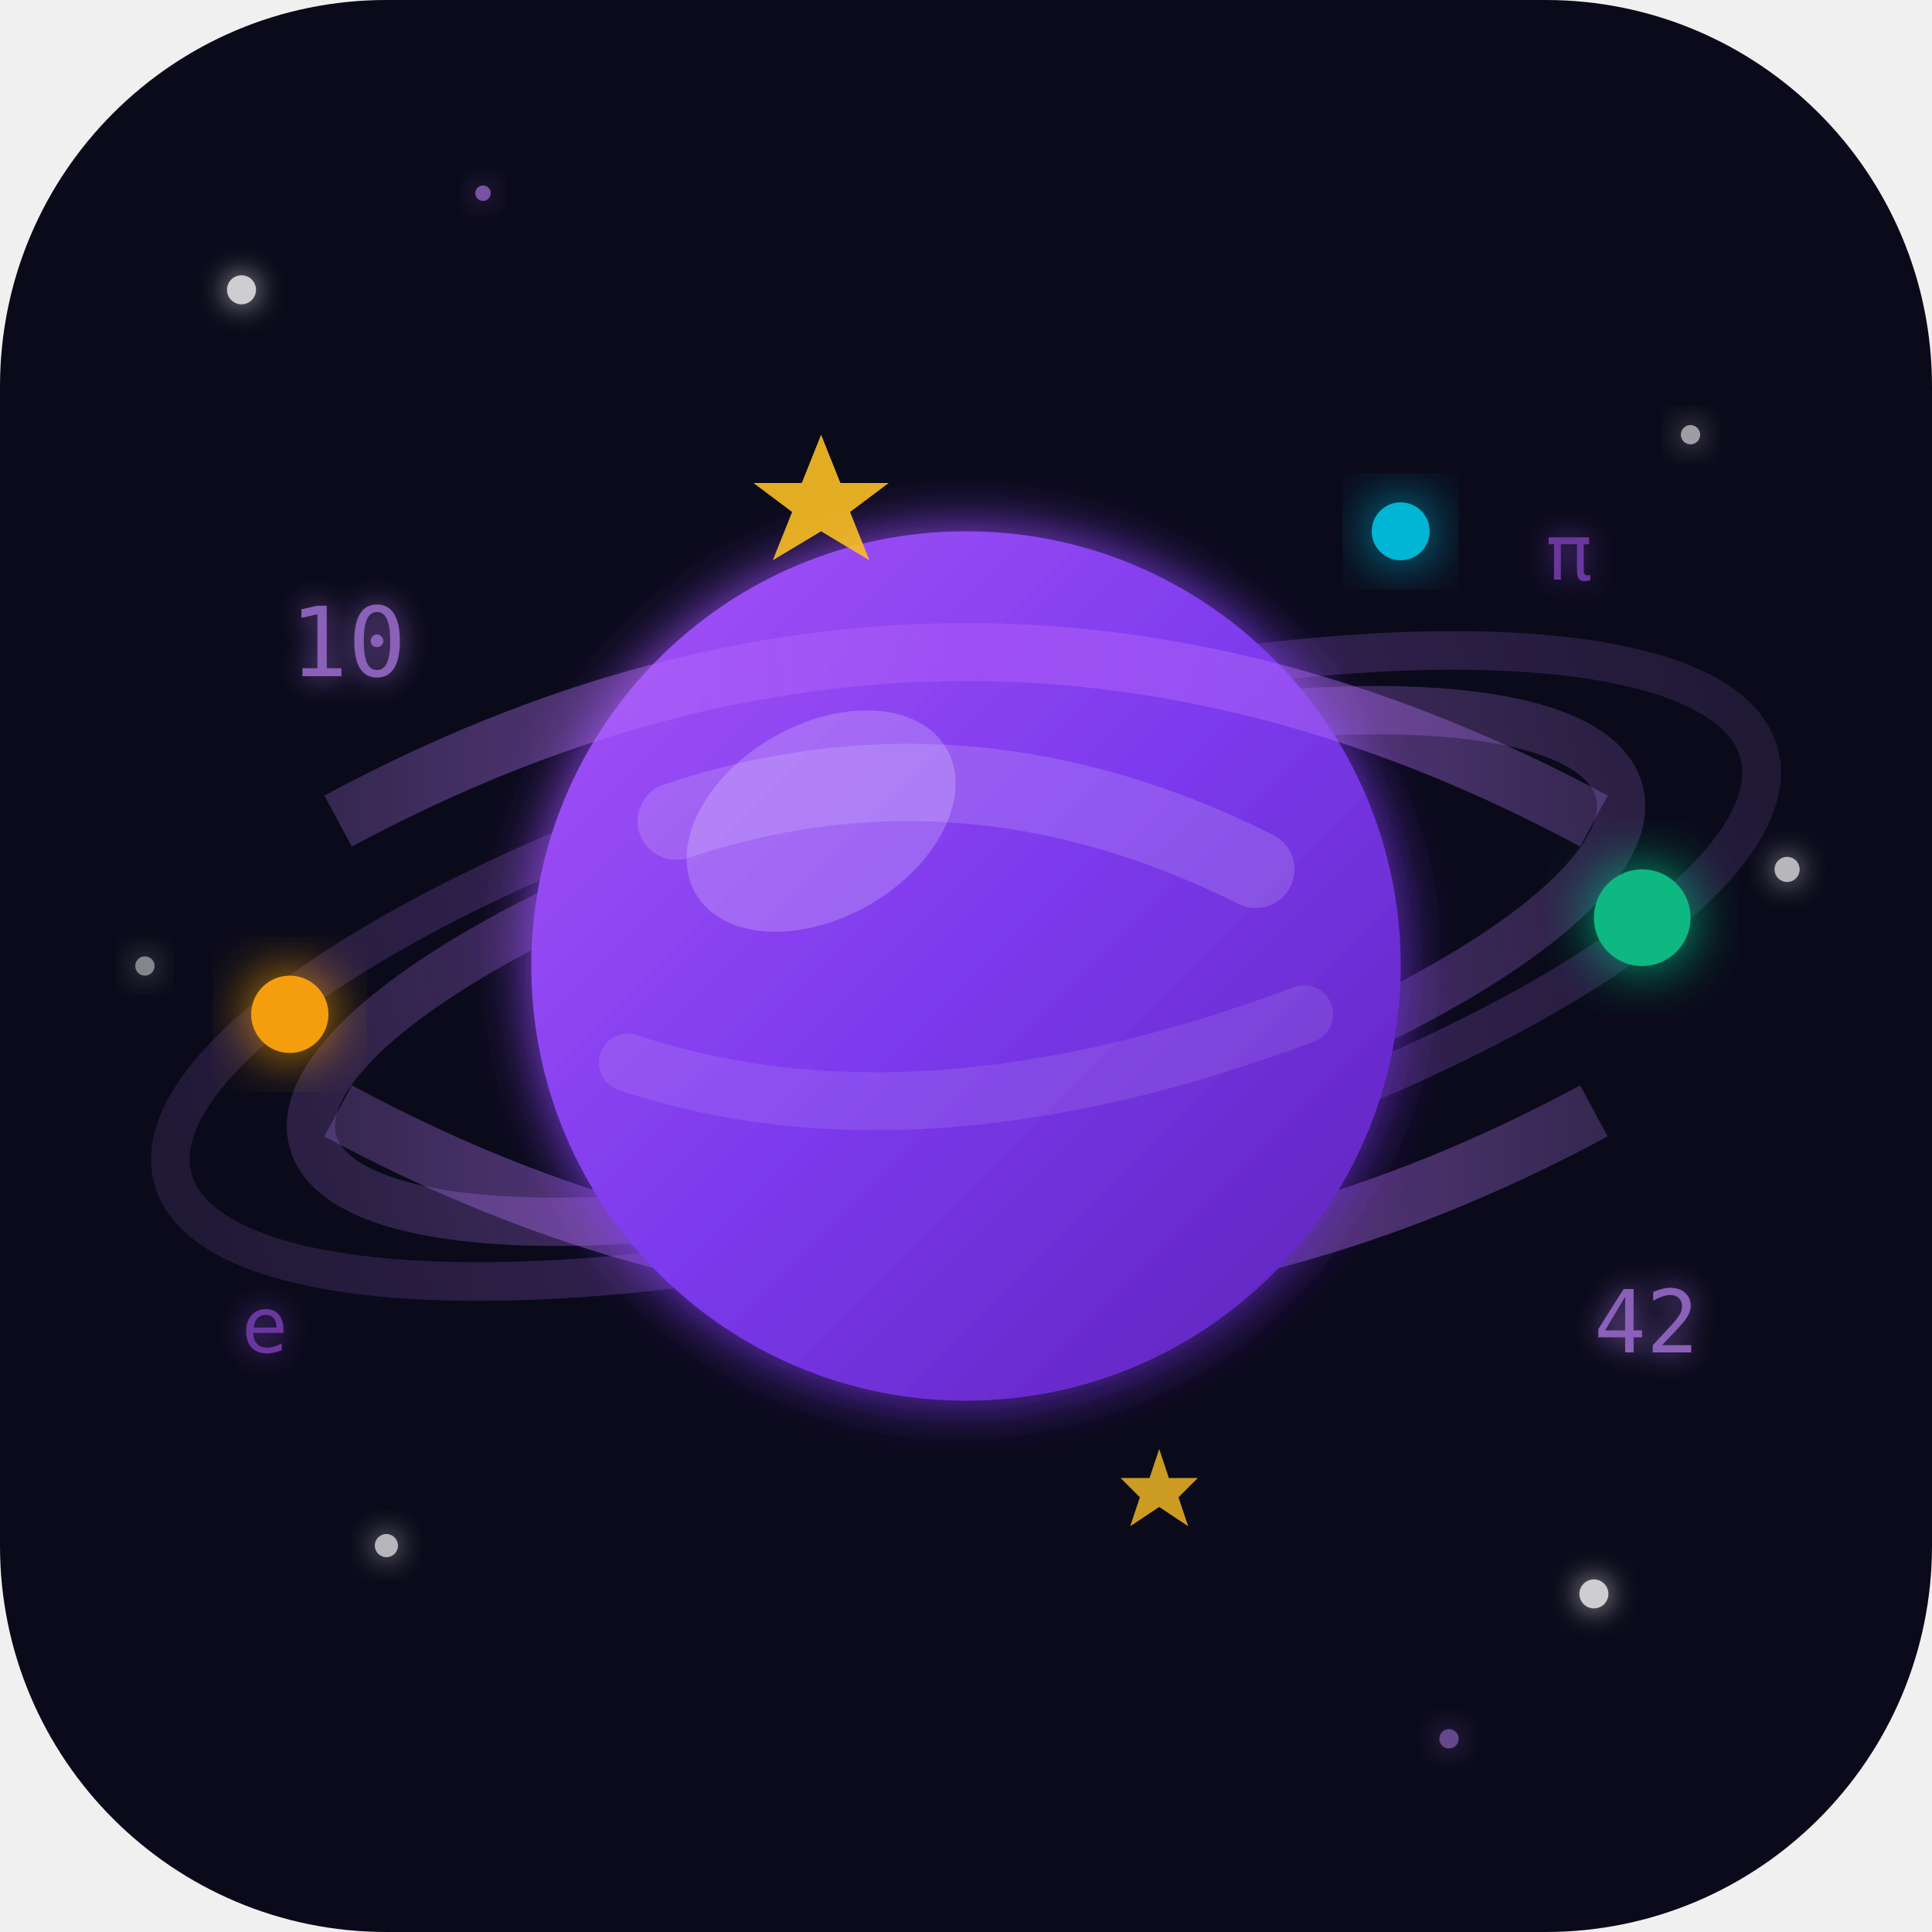
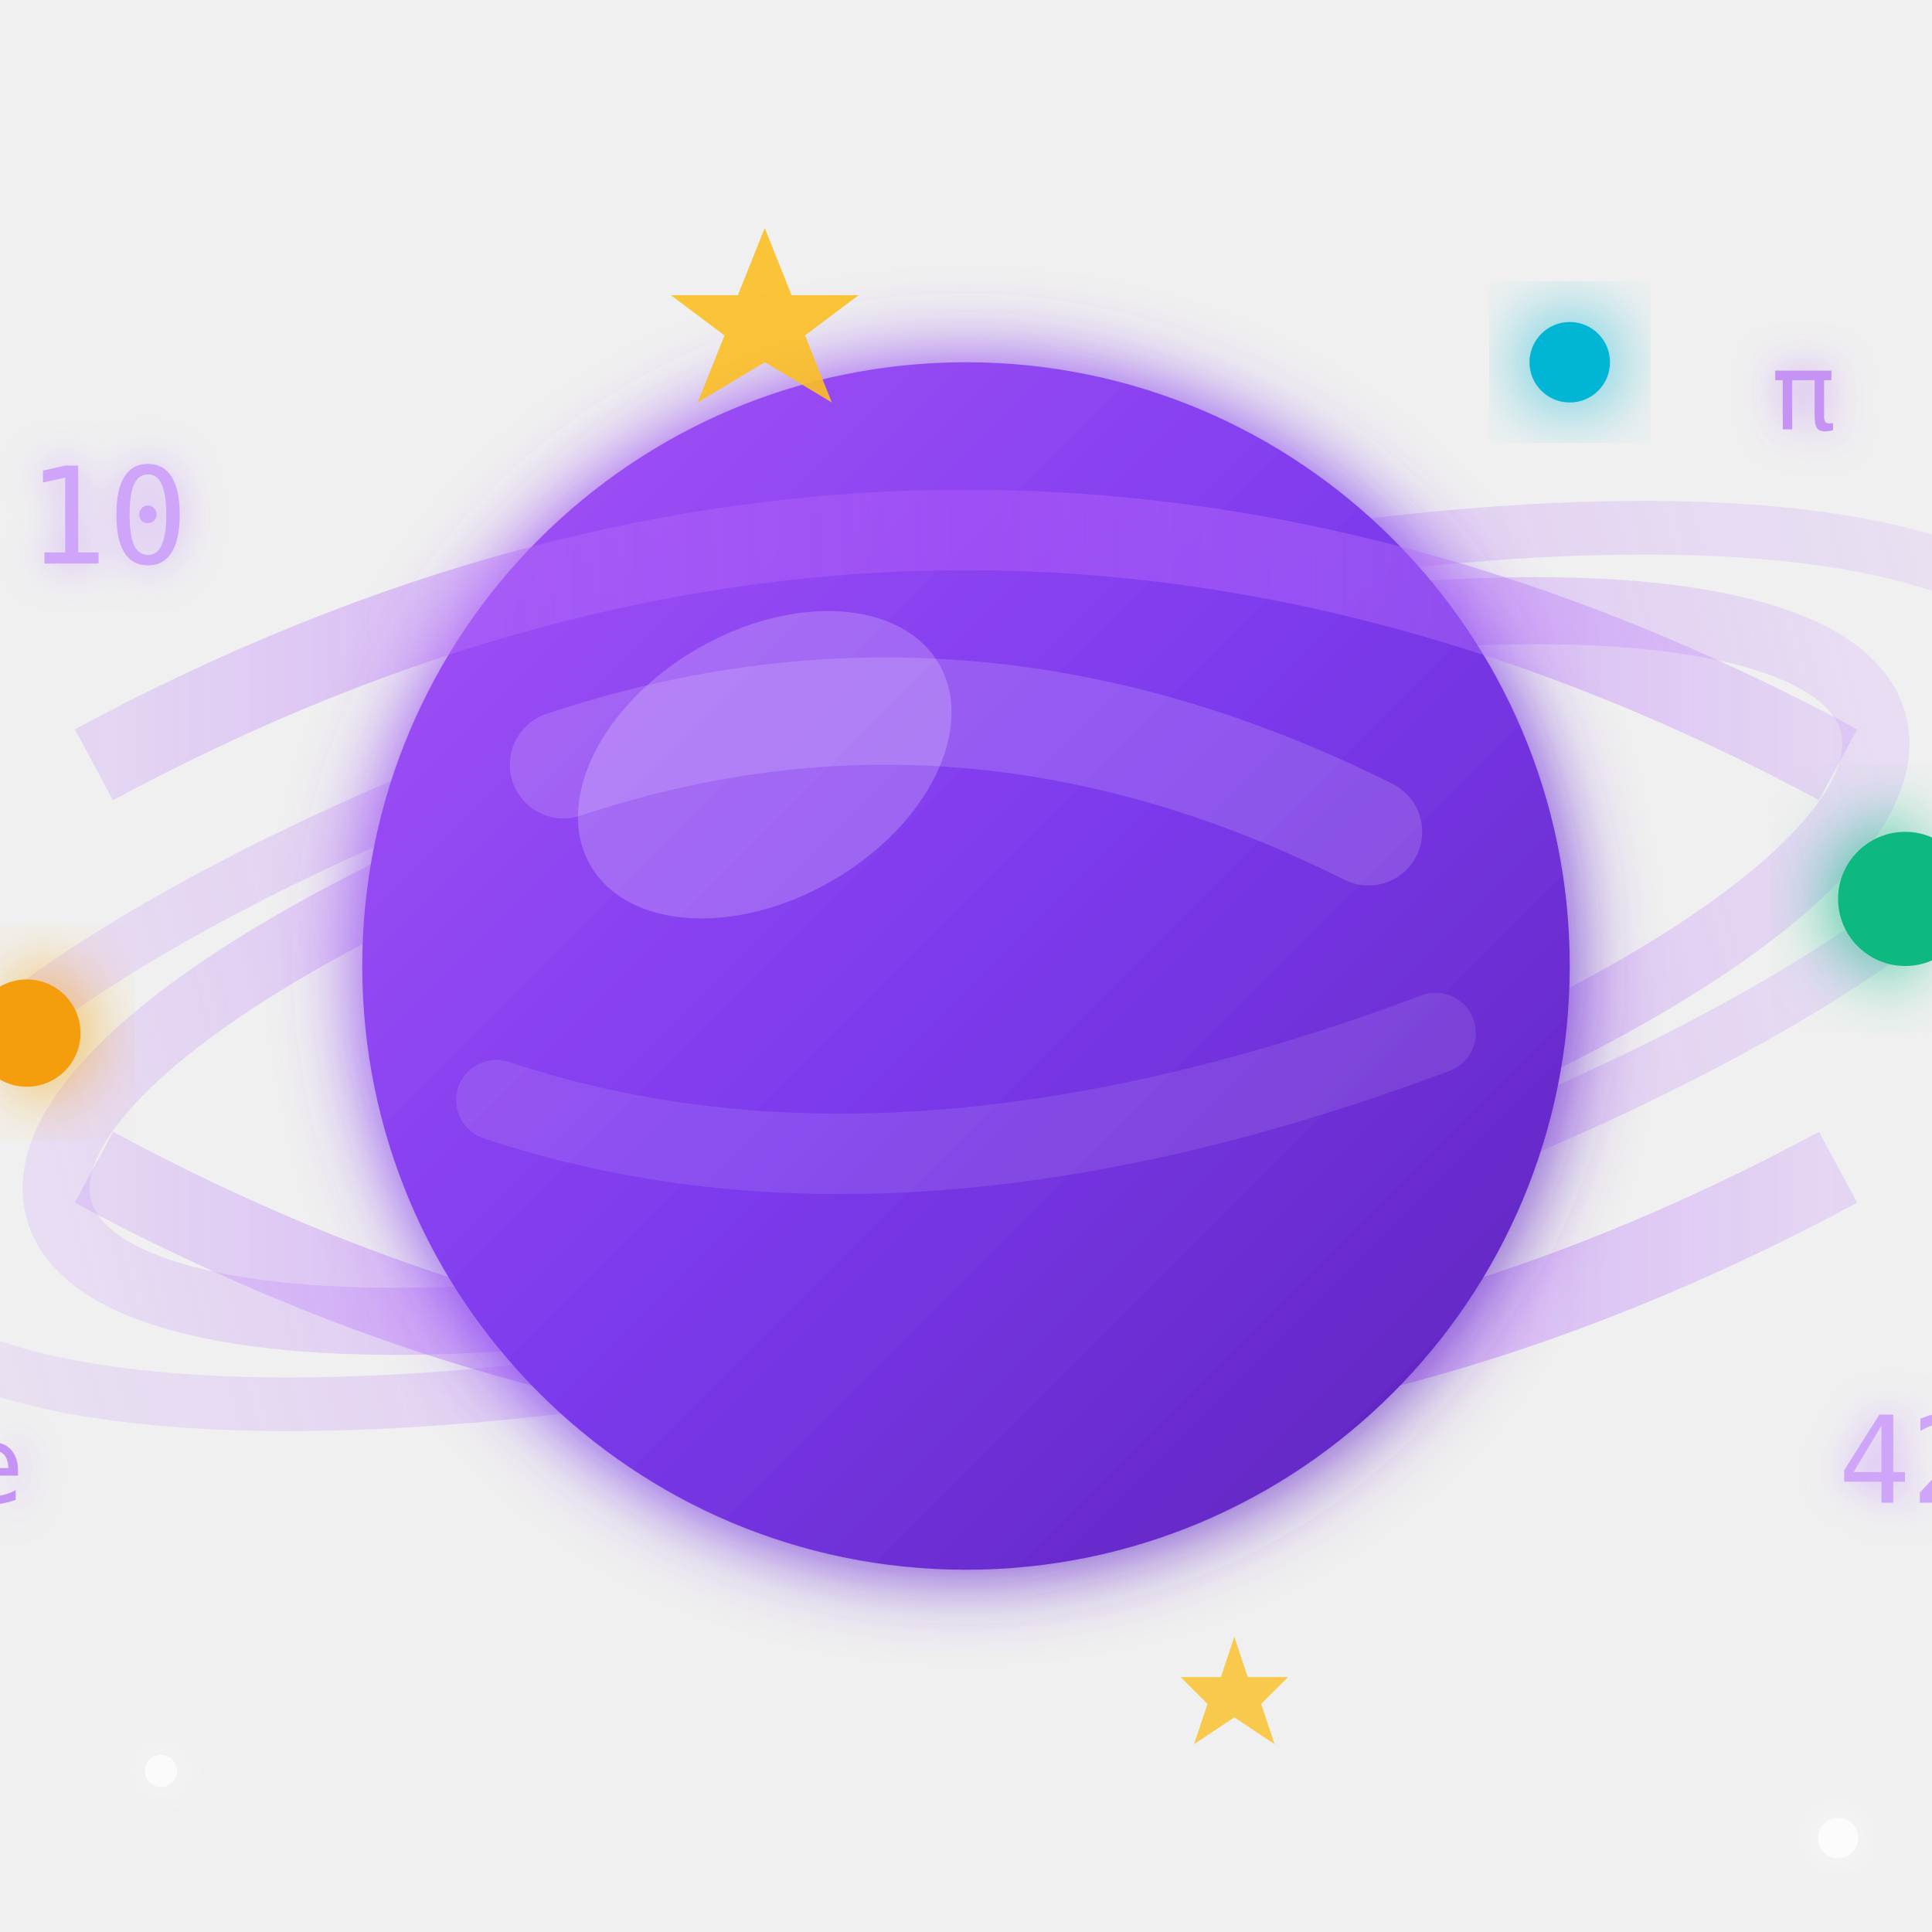
- <svg xmlns="http://www.w3.org/2000/svg" viewBox="0 0 200 200">
+ <svg xmlns="http://www.w3.org/2000/svg" viewBox="28 28 144 144">
  <defs>
    <linearGradient id="planetGradient" x1="0%" y1="0%" x2="100%" y2="100%">
      <stop offset="0%" style="stop-color:#a855f7" />
      <stop offset="50%" style="stop-color:#7c3aed" />
      <stop offset="100%" style="stop-color:#5b21b6" />
    </linearGradient>
    <linearGradient id="ringGradient" x1="0%" y1="0%" x2="100%" y2="0%">
      <stop offset="0%" style="stop-color:#c084fc;stop-opacity:0.3" />
      <stop offset="50%" style="stop-color:#a855f7;stop-opacity:0.8" />
      <stop offset="100%" style="stop-color:#c084fc;stop-opacity:0.3" />
    </linearGradient>
    <filter id="glow" x="-50%" y="-50%" width="200%" height="200%">
      <feGaussianBlur stdDeviation="3" result="coloredBlur" />
      <feMerge>
        <feMergeNode in="coloredBlur" />
        <feMergeNode in="SourceGraphic" />
      </feMerge>
    </filter>
    <filter id="starGlow" x="-100%" y="-100%" width="300%" height="300%">
      <feGaussianBlur stdDeviation="1.5" result="coloredBlur" />
      <feMerge>
        <feMergeNode in="coloredBlur" />
        <feMergeNode in="SourceGraphic" />
      </feMerge>
    </filter>
-     <clipPath id="roundedTile">
-       <rect width="200" height="200" rx="40" />
-     </clipPath>
  </defs>
-   <g clip-path="url(#roundedTile)">
-     <rect width="200" height="200" fill="#0a0a1a" />
-     <circle cx="25" cy="30" r="1.5" fill="#fff" filter="url(#starGlow)" opacity="0.8" />
-     <circle cx="175" cy="45" r="1" fill="#fff" filter="url(#starGlow)" opacity="0.6" />
-     <circle cx="40" cy="160" r="1.2" fill="#fff" filter="url(#starGlow)" opacity="0.7" />
-     <circle cx="165" cy="165" r="1.5" fill="#fff" filter="url(#starGlow)" opacity="0.8" />
-     <circle cx="15" cy="100" r="1" fill="#fff" filter="url(#starGlow)" opacity="0.5" />
-     <circle cx="185" cy="90" r="1.3" fill="#fff" filter="url(#starGlow)" opacity="0.7" />
-     <circle cx="50" cy="20" r="0.8" fill="#c084fc" filter="url(#starGlow)" opacity="0.6" />
-     <circle cx="150" cy="180" r="1" fill="#c084fc" filter="url(#starGlow)" opacity="0.5" />
-     <ellipse cx="100" cy="100" rx="85" ry="25" fill="none" stroke="url(#ringGradient)" stroke-width="4" transform="rotate(-15, 100, 100)" opacity="0.4" />
-     <ellipse cx="100" cy="100" rx="70" ry="20" fill="none" stroke="url(#ringGradient)" stroke-width="5" transform="rotate(-15, 100, 100)" opacity="0.6" />
-     <path d="M 35 115 Q 100 150 165 115" fill="none" stroke="url(#ringGradient)" stroke-width="6" opacity="0.8" />
-     <circle cx="100" cy="100" r="45" fill="url(#planetGradient)" filter="url(#glow)" />
-     <ellipse cx="85" cy="85" rx="15" ry="10" fill="rgba(255,255,255,0.2)" transform="rotate(-30, 85, 85)" />
-     <path d="M 70 85 Q 100 75 130 90" fill="none" stroke="rgba(255,255,255,0.15)" stroke-width="8" stroke-linecap="round" />
-     <path d="M 65 110 Q 95 120 135 105" fill="none" stroke="rgba(255,255,255,0.1)" stroke-width="6" stroke-linecap="round" />
-     <path d="M 35 85 Q 100 50 165 85" fill="none" stroke="url(#ringGradient)" stroke-width="6" opacity="0.8" />
-     <text x="30" y="70" font-family="monospace" font-size="10" fill="#c084fc" opacity="0.7" filter="url(#starGlow)">10</text>
-     <text x="160" y="60" font-family="monospace" font-size="8" fill="#a855f7" opacity="0.6" filter="url(#starGlow)">π</text>
-     <text x="165" y="140" font-family="monospace" font-size="9" fill="#c084fc" opacity="0.7" filter="url(#starGlow)">42</text>
-     <text x="25" y="140" font-family="monospace" font-size="8" fill="#a855f7" opacity="0.6" filter="url(#starGlow)">e</text>
-     <circle cx="170" cy="95" r="5" fill="#10b981" filter="url(#glow)" />
-     <circle cx="30" cy="105" r="4" fill="#f59e0b" filter="url(#glow)" />
-     <circle cx="145" cy="55" r="3" fill="#06b6d4" filter="url(#glow)" />
-     <path d="M 85 45 L 87 50 L 92 50 L 88 53 L 90 58 L 85 55 L 80 58 L 82 53 L 78 50 L 83 50 Z" fill="#fbbf24" opacity="0.9" />
-     <path d="M 120 150 L 121 153 L 124 153 L 122 155 L 123 158 L 120 156 L 117 158 L 118 155 L 116 153 L 119 153 Z" fill="#fbbf24" opacity="0.8" />
-   </g>
+   <circle cx="25" cy="30" r="1.5" fill="#fff" filter="url(#starGlow)" opacity="0.8" />
+   <circle cx="175" cy="45" r="1" fill="#fff" filter="url(#starGlow)" opacity="0.6" />
+   <circle cx="40" cy="160" r="1.2" fill="#fff" filter="url(#starGlow)" opacity="0.7" />
+   <circle cx="165" cy="165" r="1.5" fill="#fff" filter="url(#starGlow)" opacity="0.8" />
+   <circle cx="15" cy="100" r="1" fill="#fff" filter="url(#starGlow)" opacity="0.5" />
+   <circle cx="185" cy="90" r="1.3" fill="#fff" filter="url(#starGlow)" opacity="0.7" />
+   <circle cx="50" cy="20" r="0.8" fill="#c084fc" filter="url(#starGlow)" opacity="0.6" />
+   <circle cx="150" cy="180" r="1" fill="#c084fc" filter="url(#starGlow)" opacity="0.5" />
+   <ellipse cx="100" cy="100" rx="85" ry="25" fill="none" stroke="url(#ringGradient)" stroke-width="4" transform="rotate(-15, 100, 100)" opacity="0.4" />
+   <ellipse cx="100" cy="100" rx="70" ry="20" fill="none" stroke="url(#ringGradient)" stroke-width="5" transform="rotate(-15, 100, 100)" opacity="0.6" />
+   <path d="M 35 115 Q 100 150 165 115" fill="none" stroke="url(#ringGradient)" stroke-width="6" opacity="0.8" />
+   <circle cx="100" cy="100" r="45" fill="url(#planetGradient)" filter="url(#glow)" />
+   <ellipse cx="85" cy="85" rx="15" ry="10" fill="rgba(255,255,255,0.2)" transform="rotate(-30, 85, 85)" />
+   <path d="M 70 85 Q 100 75 130 90" fill="none" stroke="rgba(255,255,255,0.15)" stroke-width="8" stroke-linecap="round" />
+   <path d="M 65 110 Q 95 120 135 105" fill="none" stroke="rgba(255,255,255,0.1)" stroke-width="6" stroke-linecap="round" />
+   <path d="M 35 85 Q 100 50 165 85" fill="none" stroke="url(#ringGradient)" stroke-width="6" opacity="0.8" />
+   <text x="30" y="70" font-family="monospace" font-size="10" fill="#c084fc" opacity="0.7" filter="url(#starGlow)">10</text>
+   <text x="160" y="60" font-family="monospace" font-size="8" fill="#a855f7" opacity="0.6" filter="url(#starGlow)">π</text>
+   <text x="165" y="140" font-family="monospace" font-size="9" fill="#c084fc" opacity="0.7" filter="url(#starGlow)">42</text>
+   <text x="25" y="140" font-family="monospace" font-size="8" fill="#a855f7" opacity="0.6" filter="url(#starGlow)">e</text>
+   <circle cx="170" cy="95" r="5" fill="#10b981" filter="url(#glow)" />
+   <circle cx="30" cy="105" r="4" fill="#f59e0b" filter="url(#glow)" />
+   <circle cx="145" cy="55" r="3" fill="#06b6d4" filter="url(#glow)" />
+   <path d="M 85 45 L 87 50 L 92 50 L 88 53 L 90 58 L 85 55 L 80 58 L 82 53 L 78 50 L 83 50 Z" fill="#fbbf24" opacity="0.9" />
+   <path d="M 120 150 L 121 153 L 124 153 L 122 155 L 123 158 L 120 156 L 117 158 L 118 155 L 116 153 L 119 153 Z" fill="#fbbf24" opacity="0.8" />
</svg>
